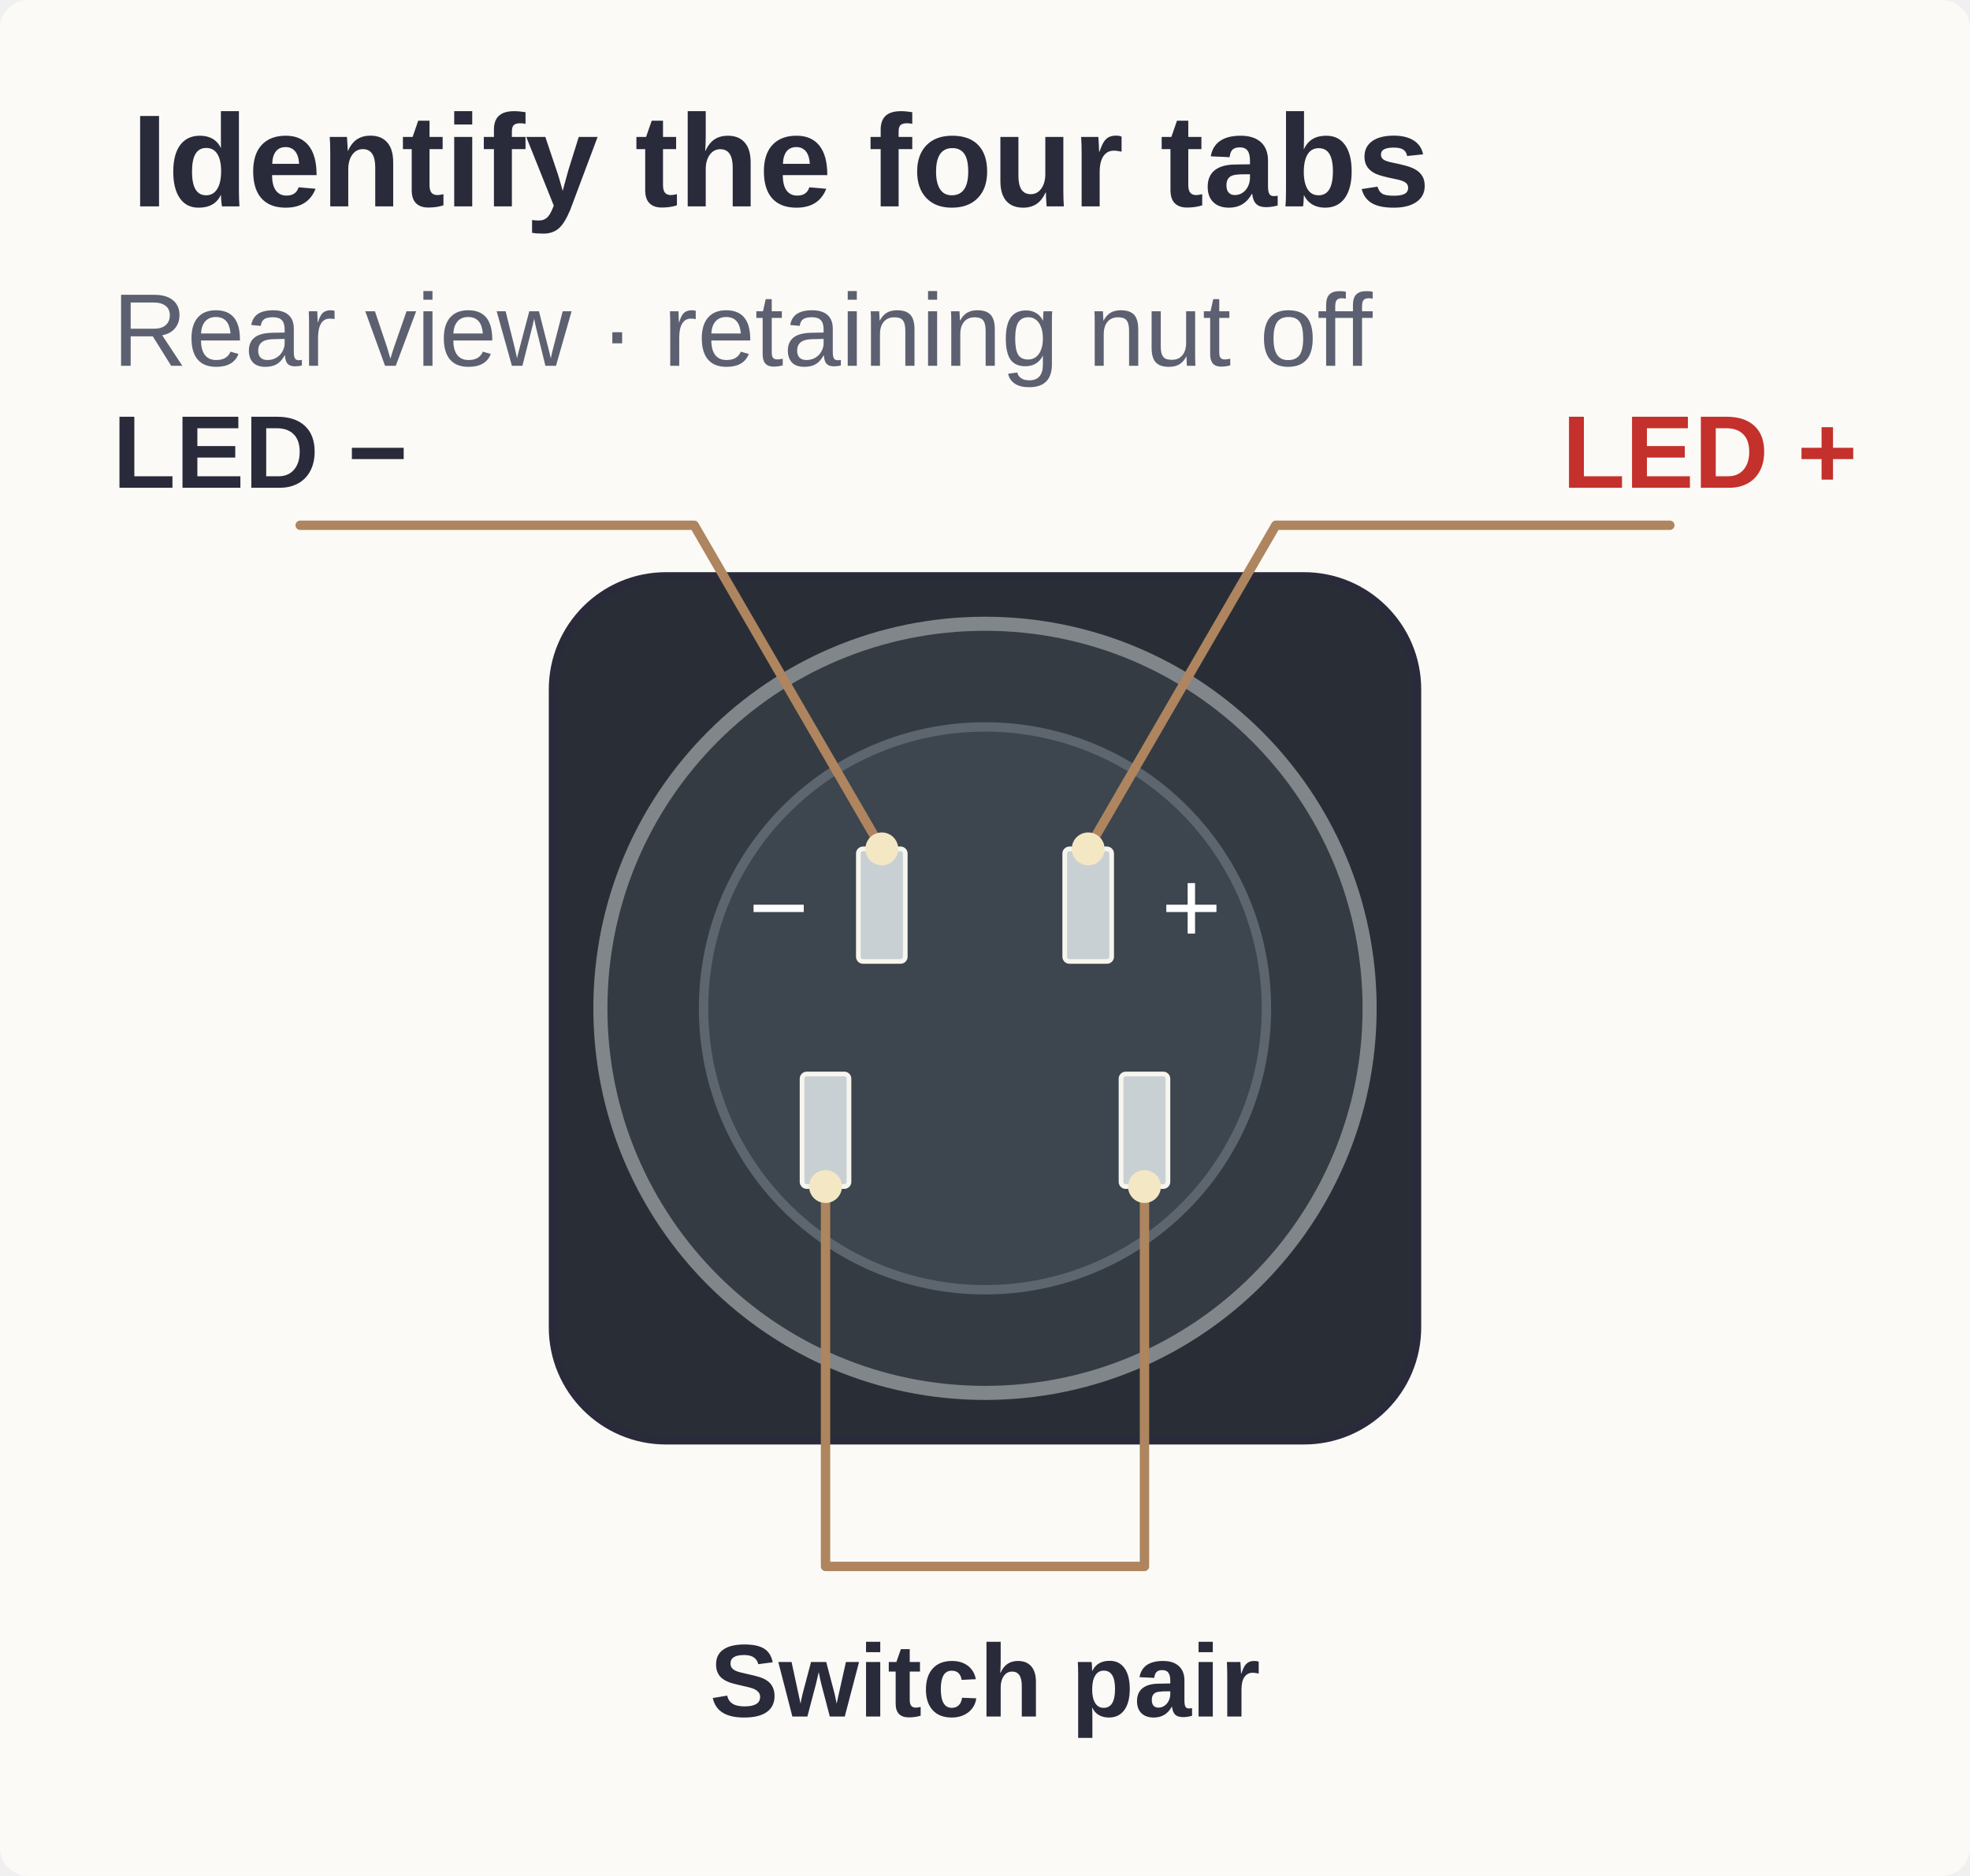
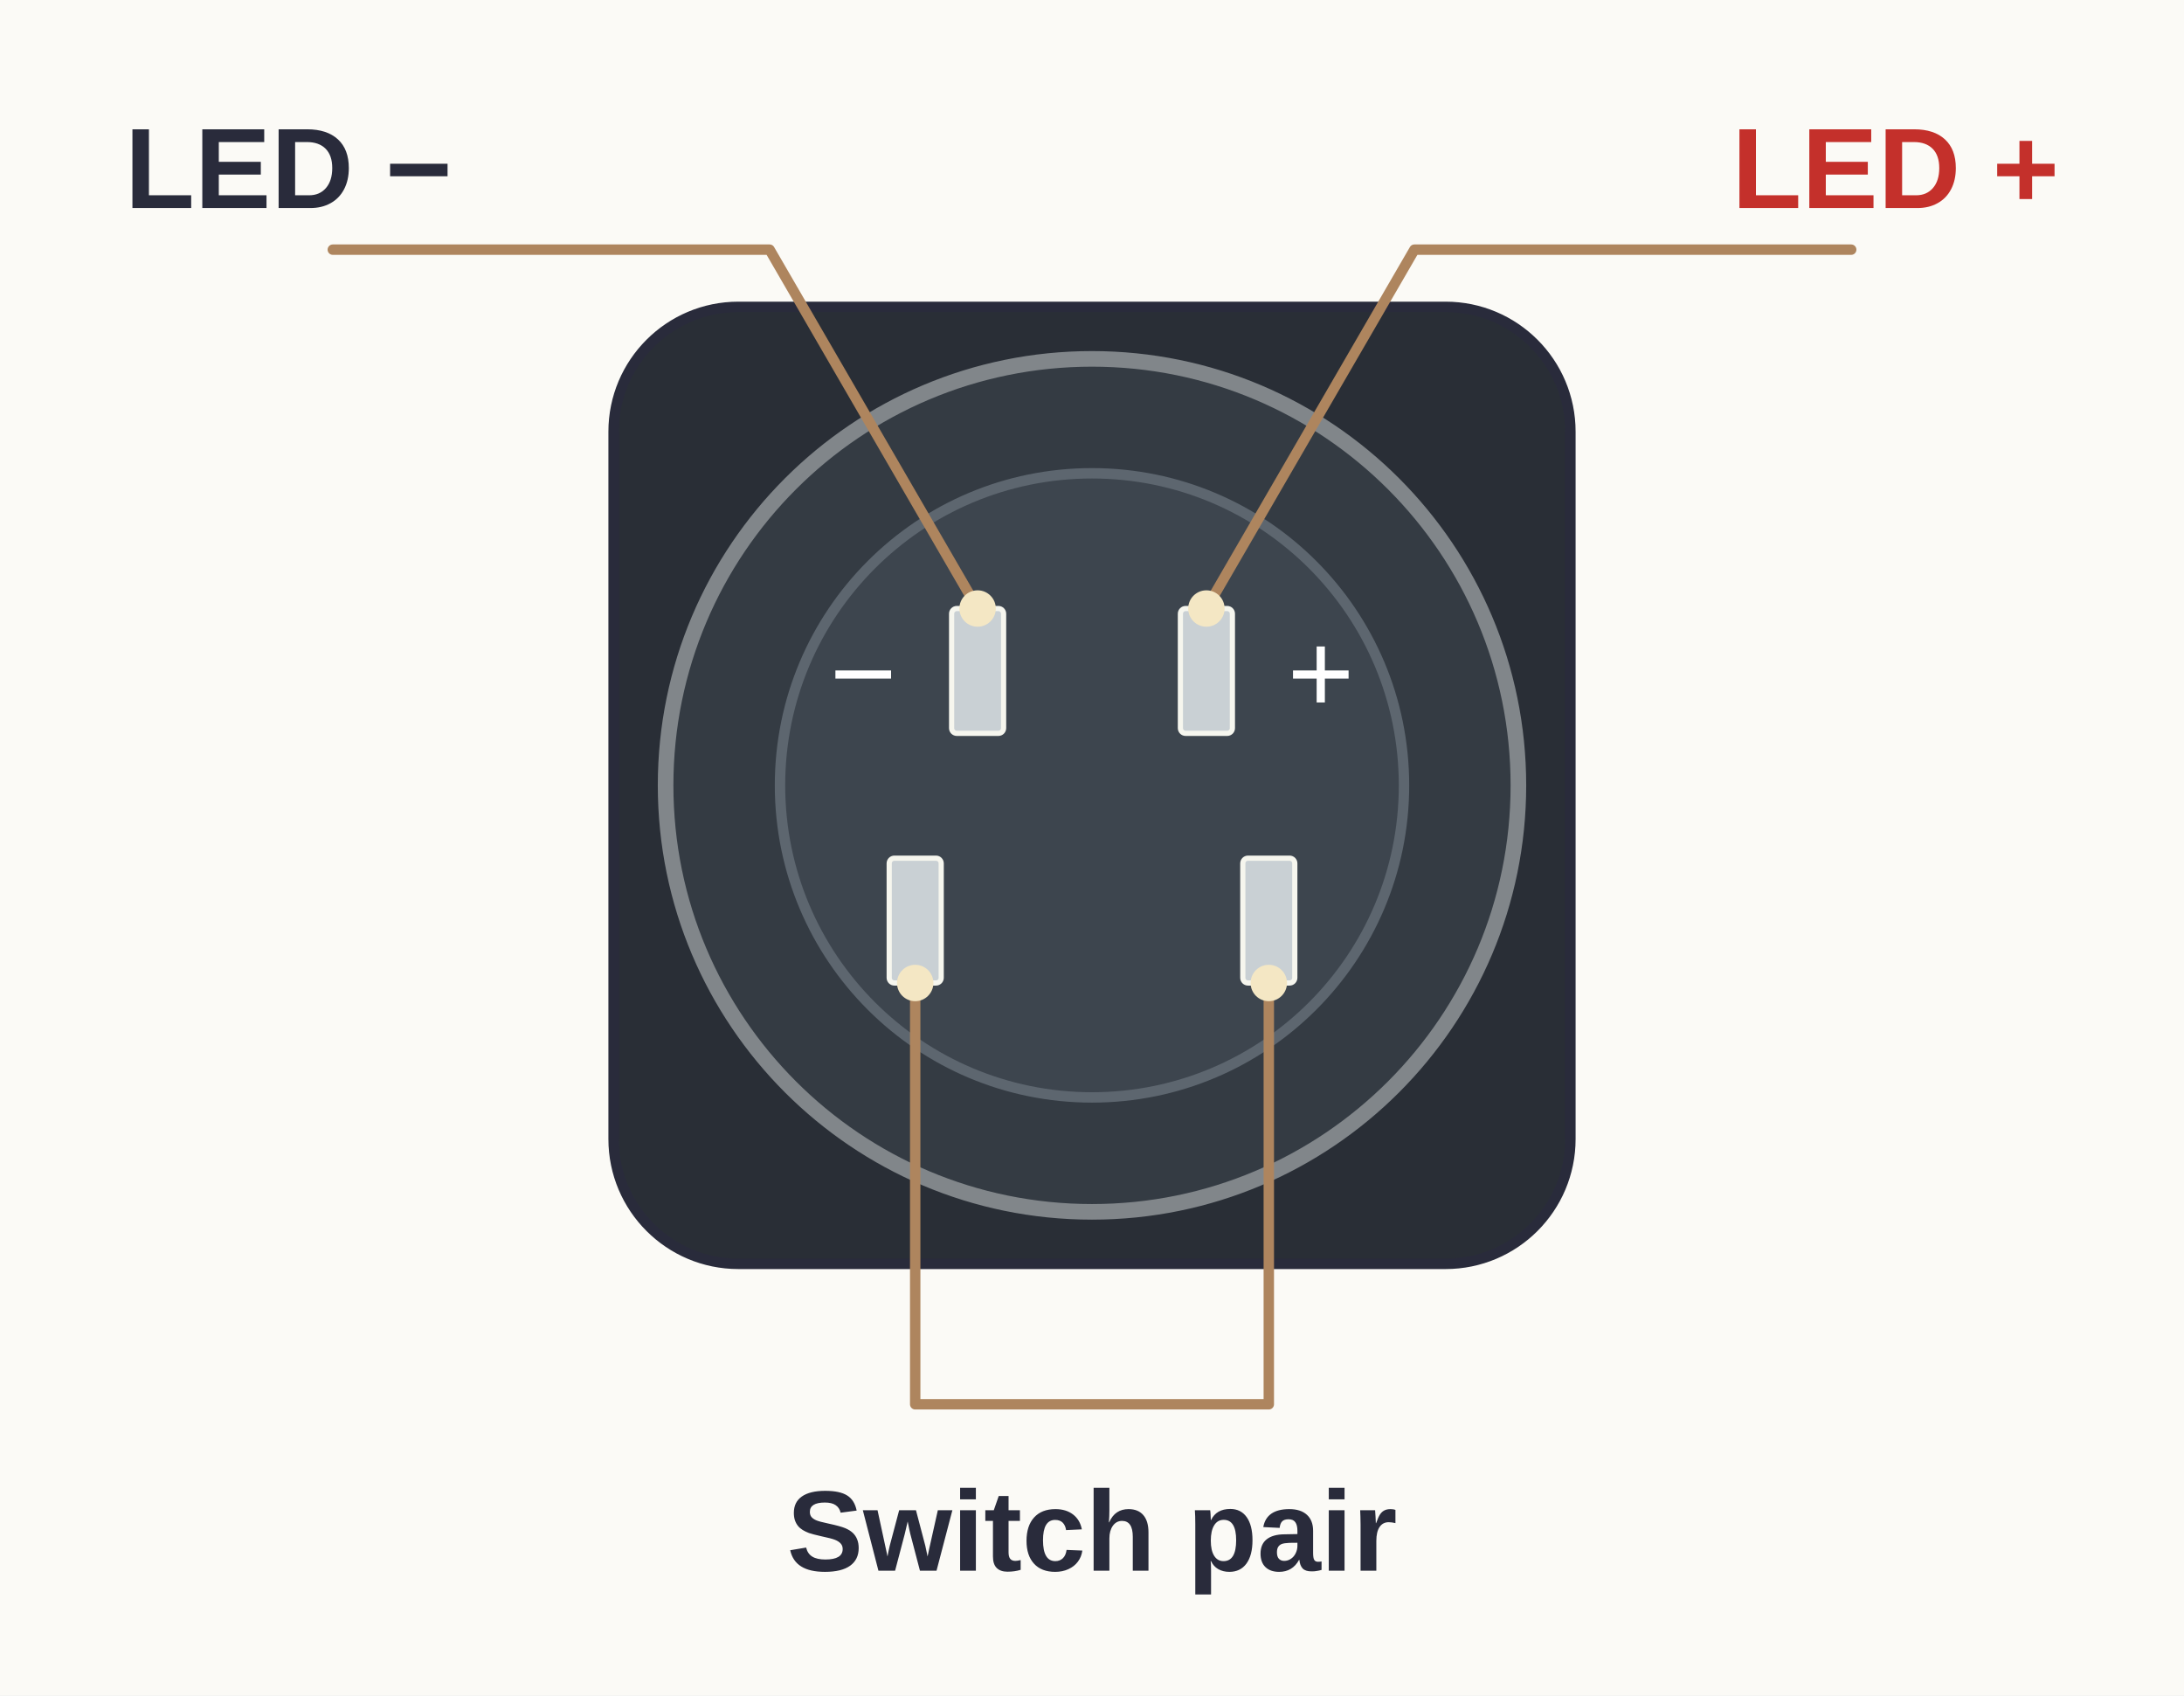
- <svg xmlns="http://www.w3.org/2000/svg" viewBox="0 0 420 400" width="420" height="400" role="img">
+ <svg xmlns="http://www.w3.org/2000/svg" viewBox="0 64 420 326" width="420" height="326" role="img">
  <defs>
    <marker id="arrow" viewBox="0 0 10 10" refX="8" refY="5" markerWidth="7" markerHeight="7" orient="auto-start-reverse">
      <path d="M0 0 L10 5 L0 10z" fill="#2f6fb5" />
    </marker>
  </defs>
-   <rect x="0" y="0" width="420" height="400" rx="6" fill="#fbfaf6" stroke="none" stroke-width="2" />
-   <text x="28" y="44" font-family="Arial,Helvetica,sans-serif" font-size="28" fill="#292b3b" font-weight="700" text-anchor="start">Identify the four tabs</text>
-   <text x="24" y="78" font-family="Arial,Helvetica,sans-serif" font-size="22" fill="#5c6070" font-weight="400" text-anchor="start">Rear view · retaining nut off</text>
+   <rect x="0" y="64" width="420" height="326" fill="#fbfaf6" />
  <rect x="118" y="123" width="184" height="184" rx="24" fill="#292e36" stroke="#292b3b" stroke-width="2" />
  <circle cx="210" cy="215" r="82" fill="#343b43" stroke="#81868a" stroke-width="3" />
  <circle cx="210" cy="215" r="60" fill="#3d454e" stroke="#5d666f" stroke-width="2" />
  <rect x="183" y="181" width="10" height="24" rx="1" fill="#c9d0d4" stroke="#f6f6ee" stroke-width="1" />
  <rect x="227" y="181" width="10" height="24" rx="1" fill="#c9d0d4" stroke="#f6f6ee" stroke-width="1" />
  <rect x="171" y="229" width="10" height="24" rx="1" fill="#c9d0d4" stroke="#f6f6ee" stroke-width="1" />
  <rect x="239" y="229" width="10" height="24" rx="1" fill="#c9d0d4" stroke="#f6f6ee" stroke-width="1" />
  <text x="166" y="201" font-family="Arial,Helvetica,sans-serif" font-size="22" fill="#fff" font-weight="400" text-anchor="middle">−</text>
  <text x="254" y="201" font-family="Arial,Helvetica,sans-serif" font-size="22" fill="#fff" font-weight="400" text-anchor="middle">+</text>
  <path d="M188 181 L148 112 L64 112" fill="none" stroke="#ae855e" stroke-width="2" stroke-linejoin="round" stroke-linecap="round" />
  <circle cx="188" cy="181" r="3" fill="#f4e7c4" stroke="#f4e7c4" stroke-width="1" />
  <text x="24" y="104" font-family="Arial,Helvetica,sans-serif" font-size="22" fill="#292b3b" font-weight="700" text-anchor="start">LED −</text>
  <path d="M232 181 L272 112 L356 112" fill="none" stroke="#ae855e" stroke-width="2" stroke-linejoin="round" stroke-linecap="round" />
  <circle cx="232" cy="181" r="3" fill="#f4e7c4" stroke="#f4e7c4" stroke-width="1" />
  <text x="396" y="104" font-family="Arial,Helvetica,sans-serif" font-size="22" fill="#c4302b" font-weight="700" text-anchor="end">LED +</text>
  <path d="M176 253 L176 334 L244 334 L244 253" fill="none" stroke="#ae855e" stroke-width="2" stroke-linejoin="round" stroke-linecap="round" />
  <circle cx="176" cy="253" r="3" fill="#f4e7c4" stroke="#f4e7c4" stroke-width="1" />
  <circle cx="244" cy="253" r="3" fill="#f4e7c4" stroke="#f4e7c4" stroke-width="1" />
  <text x="210" y="366" font-family="Arial,Helvetica,sans-serif" font-size="22" fill="#292b3b" font-weight="700" text-anchor="middle">Switch pair</text>
</svg>
